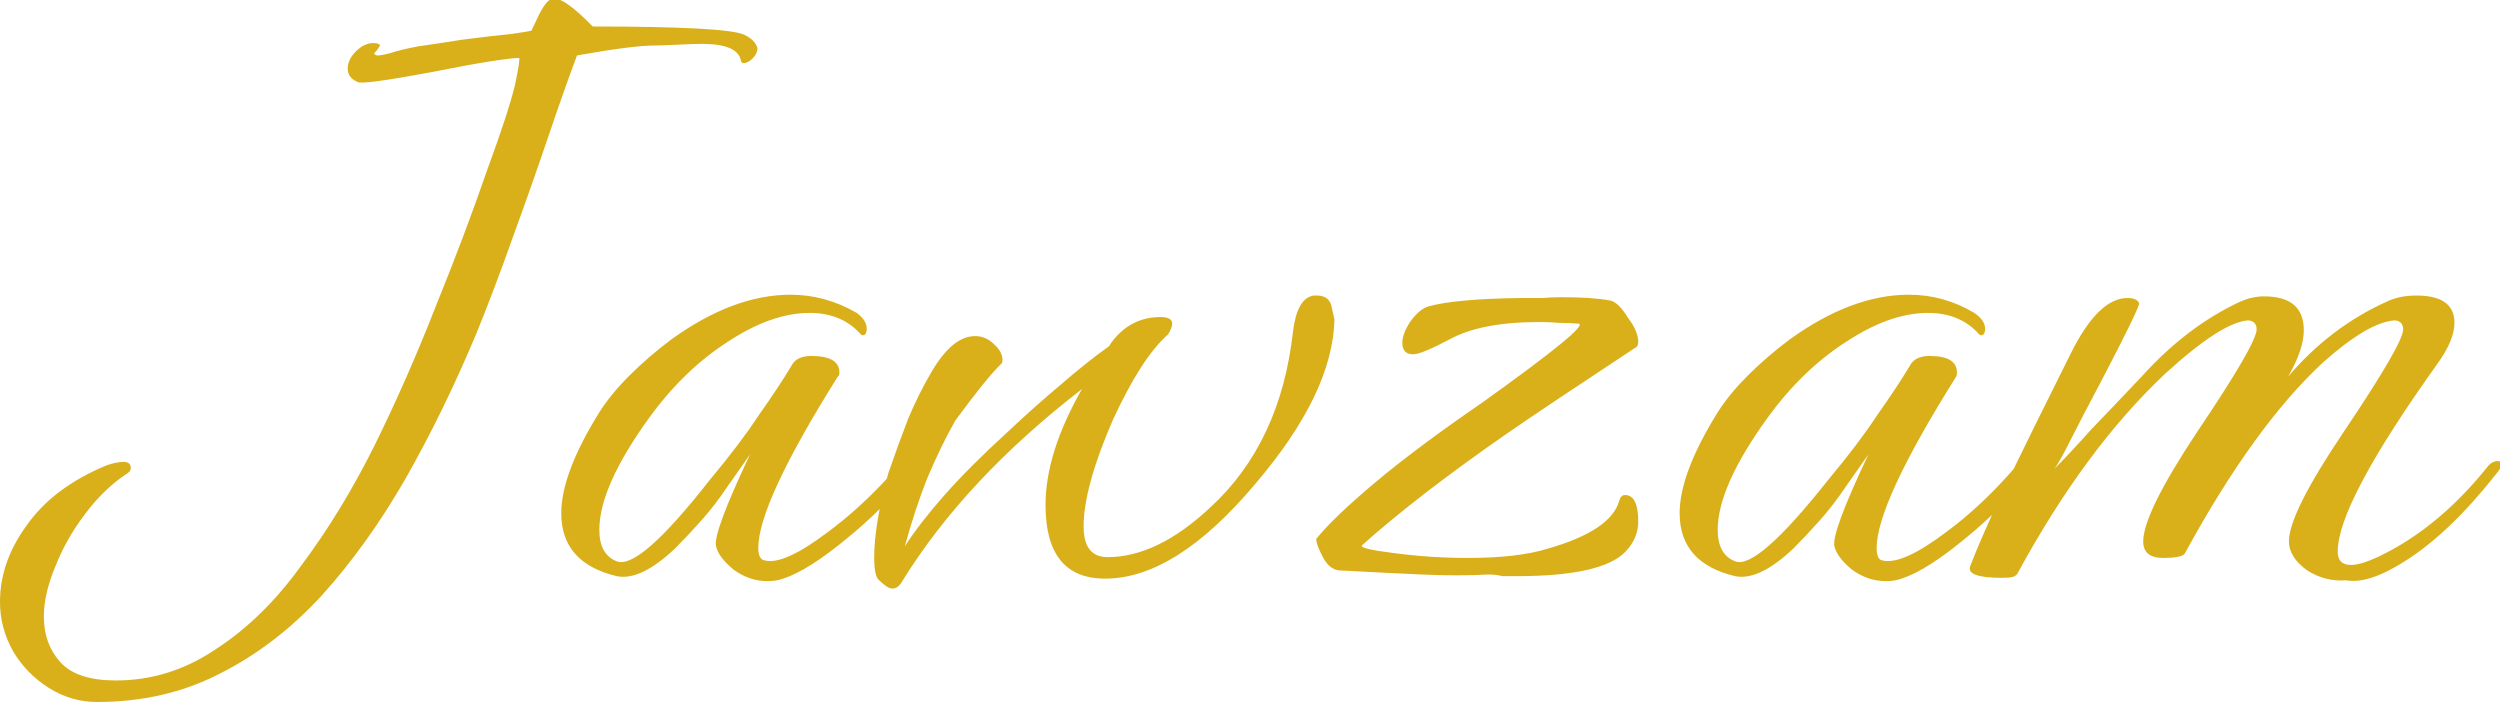
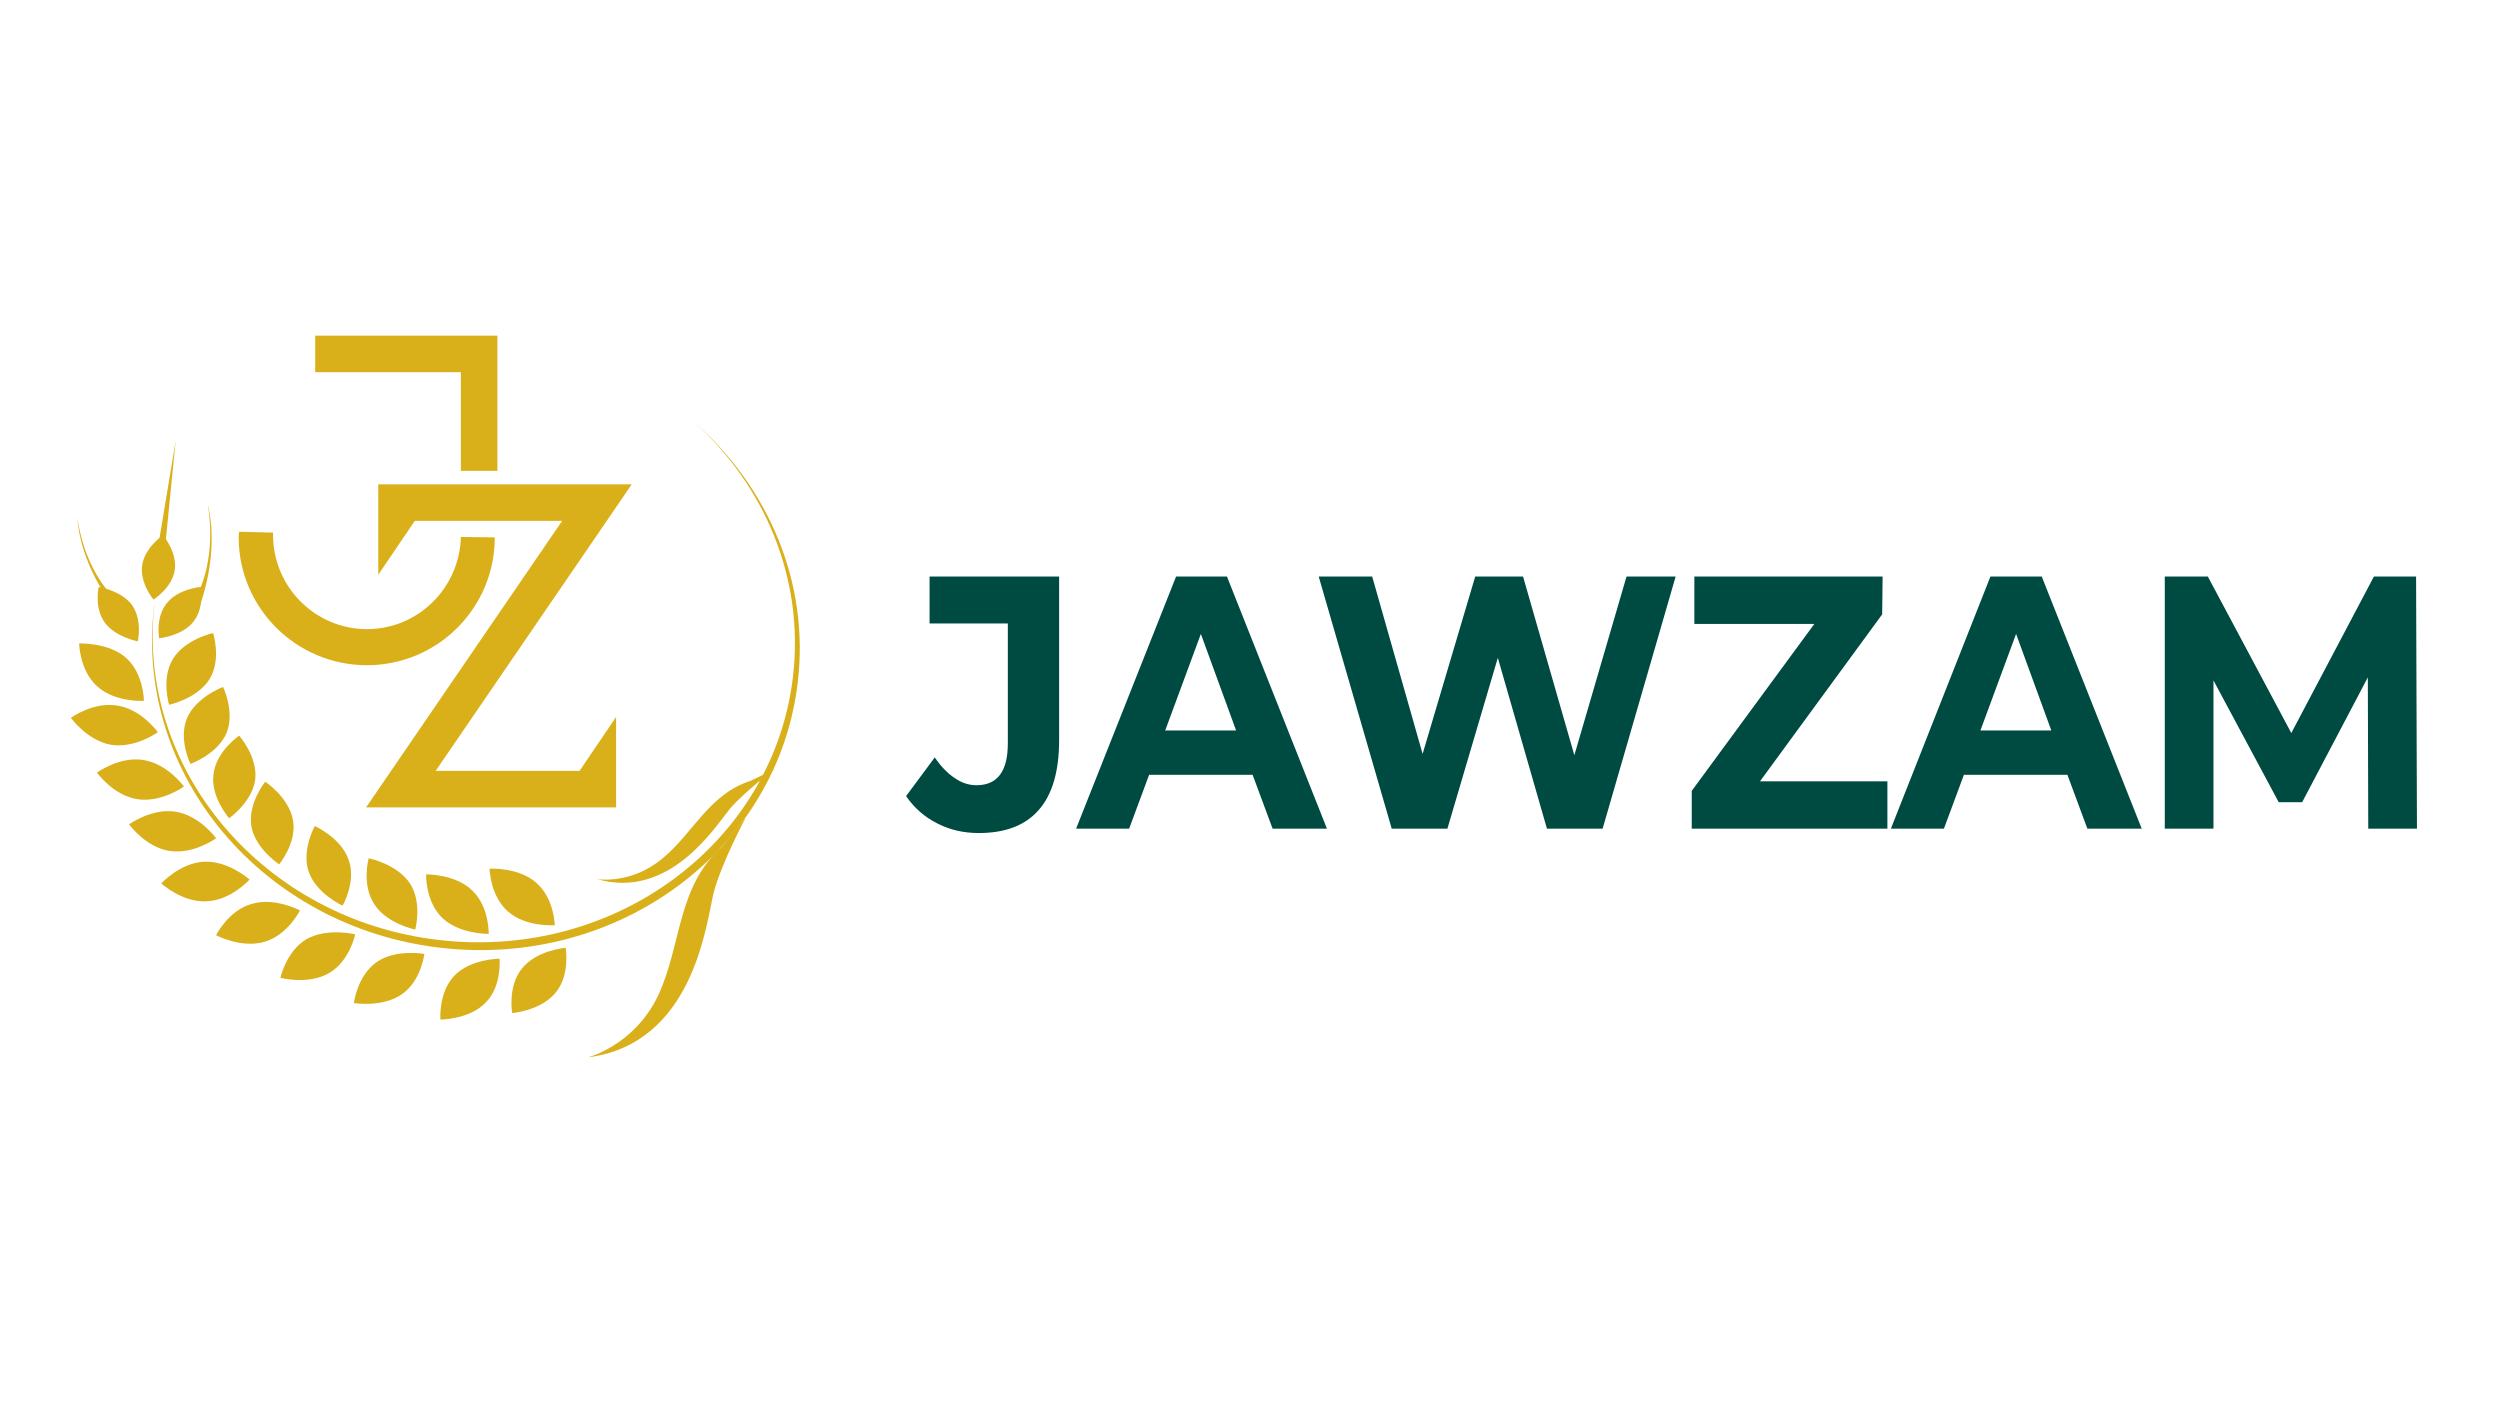
- <svg xmlns="http://www.w3.org/2000/svg" version="1.2" viewBox="0 0 302 85" width="302" height="85">
+ <svg xmlns="http://www.w3.org/2000/svg" version="1.2" viewBox="0 0 575 324" width="575" height="324">
  <style>
- 		.s0 { fill: #d9b01a } 
+ 		.s0 { fill: #004b41 } 
+ 		.s1 { fill: #d9b01a } 
	</style>
-   <path id="Jawzam" class="s0" aria-label="Jawzam" d="m11.7 84.8q-3.1 0-5.8-1.7-2.7-1.7-4.3-4.4-1.6-2.8-1.6-6 0-4.8 3.2-9.2 3.2-4.6 9.7-7.3 1.2-0.4 2-0.4 0.9 0 0.9 0.7 0 0.5-0.6 0.8-2.8 1.9-5 4.9-2.2 2.9-3.5 6.2-1.4 3.3-1.4 6.1 0 3.3 2 5.5 2 2.2 6.7 2.2 6.5 0 12.1-3.8 5.7-3.7 10.3-10.1 4.8-6.4 8.8-14.4 4-8.1 7.4-16.8 3.5-8.6 6.3-16.7 2.5-6.8 3.3-10.1 0.7-3.3 0.5-3.3-0.8 0-3.4 0.4-2.6 0.4-7.1 1.3-8.6 1.6-9 1.2-1.2-0.5-1.2-1.6 0-1.1 1-2.1 1-1 2.1-1 0.4 0 0.6 0.1l0.2 0.1q0 0.2-0.4 0.7-0.3 0.3-0.3 0.4 0.2 0.2 0.4 0.2 0.5 0 1.6-0.3 1.2-0.4 3.3-0.8 2.2-0.3 5.3-0.8 3.9-0.5 6-0.7 2.1-0.3 2.4-0.4l0.9-1.9q1-2 1.8-2 1.4 0 4.7 3.4 16.2 0 18.3 1 1.3 0.6 1.6 1.6 0 0.9-1 1.6-0.9 0.5-1-0.1-0.4-2-4.7-2-1 0-3 0.1-2 0.1-2.8 0.1-2.6 0-9.3 1.2-1.5 4-3.5 9.9-2 5.9-4.3 12.2-2.2 6.2-4.4 11.6-3.9 9.3-8.5 17.4-4.6 8-10.1 14.1-5.6 6.1-12.4 9.5-6.6 3.4-14.8 3.4zm81-14.6q-2.2 0-4.1-1.4-1.8-1.5-2.1-2.8-0.4-1.6 4.1-11.1l-2.6 3.7q-1.6 2.4-3.3 4.3-1.7 1.9-3.1 3.3-4.2 4-7.1 3.4-6.7-1.6-6.7-7.6 0-4.8 4.6-12.2 1.4-2.2 3.6-4.4 2.3-2.3 5.1-4.4 7.5-5.4 14.4-5.4 4.2 0 8 2.2 1.2 0.9 1.2 1.9 0 0.8-0.5 0.8-0.1 0-0.2-0.1-2.3-2.6-6.2-2.6-4.6 0-9.9 3.5-5.3 3.4-9.5 9.2-6 8.3-6 13.5 0 3 2.1 3.8 2.7 1.1 11.3-9.9 3.6-4.3 5.9-7.8 2.4-3.4 3.9-5.9 0.6-1.2 2.4-1.2 3.4 0 3.4 2 0 0.4-0.2 0.5-9.6 15.3-9.6 20.7 0 1.4 0.8 1.5 2.3 0.6 7.7-3.5 6.6-4.9 12.4-13 1.2-1.6 2.2-1.6 0.3 0 0.3 0.2 0 0.6-1 2.1-2.3 3.7-5.2 6.9-2.8 3.2-6.2 6-4.9 4.1-8 5.1-0.8 0.3-1.9 0.3zm15.1 0.9q-0.6 0-1.7-1.1-0.5-0.6-0.5-2.6 0-4.1 1.7-10.2 1.2-3.5 2.4-6.6 1.3-3.1 2.9-5.8 2.5-4.2 5.2-4.2 1.3 0 2.3 1 1 0.9 1 1.9 0 0.3-0.1 0.4-1.7 1.6-5.6 6.9-1.8 3.2-3.4 7-1.5 3.8-2.7 8.2 1.8-2.8 4.8-6.2 3.1-3.5 7.6-7.6 3.4-3.2 6.4-5.7 3.1-2.7 5.9-4.7 0-0.1 0.1-0.1v-0.1q2.3-3.3 6.1-3.3 1.4 0 1.4 0.8 0 0.5-0.5 1.3-3.2 2.8-6.7 10.4-3.5 8.1-3.5 12.8 0 3.7 2.9 3.7 6 0 12.4-6 8.5-7.8 10-21.3 0.5-4 2.5-4.3h0.4q1.3 0 1.7 1.1l0.4 1.8q-0.2 8.9-9.6 19.9-9.6 11.4-18.1 11.4-7.2 0-7.2-8.9 0-6.3 4.4-14-14.1 10.9-21.7 23.2-0.5 0.9-1.2 0.9zm75.4-1.5q-0.8 0-1.7 0-0.8-0.2-1.7-0.2-3.5 0.2-8.1 0-4.4-0.2-10-0.5-1.3-0.2-2.1-2-0.6-1.2-0.6-1.8 2.1-2.6 7.1-6.8 5-4.2 13-9.7 13-9.3 11.6-9.5-1.2-0.1-2.4-0.1-1.1-0.1-2.3-0.1-7.1 0-10.9 2.1-3.4 1.8-4.4 1.8-1.3 0-1.3-1.4 0-1.1 1-2.6 1.1-1.5 2.2-1.8 3.3-0.9 11.1-1 1.3 0 2.6 0 1.2-0.1 2.3-0.1 3.8 0 5.9 0.4 1 0.2 2.1 2 1.3 1.7 1.3 3 0 0.4-0.2 0.6-5.3 3.5-9.2 6.1-3.9 2.6-6.5 4.4-10.8 7.5-17.5 13.5-0.2 0.4 3.8 0.9 4.5 0.6 9 0.6 6 0 9.6-1.1 7.7-2.2 8.7-5.8 0.2-0.7 0.7-0.7 1.6 0 1.6 3.2 0 2-1.5 3.6-2.8 3-13.2 3zm44.6 0.6q-2.2 0-4.1-1.4-1.8-1.5-2.1-2.8-0.4-1.6 4.1-11.1l-2.6 3.7q-1.6 2.4-3.3 4.3-1.7 1.9-3.1 3.3-4.2 4-7.1 3.4-6.7-1.6-6.7-7.6 0-4.8 4.6-12.2 1.4-2.2 3.6-4.4 2.3-2.3 5.1-4.4 7.5-5.4 14.4-5.4 4.2 0 7.9 2.2 1.3 0.9 1.3 1.9 0 0.8-0.5 0.8-0.1 0-0.2-0.1-2.3-2.6-6.2-2.6-4.6 0-9.9 3.5-5.3 3.4-9.5 9.2-6 8.3-6 13.5 0 3 2.1 3.8 2.6 1.1 11.3-9.9 3.6-4.3 5.9-7.8 2.4-3.4 3.9-5.9 0.6-1.2 2.4-1.2 3.3 0 3.3 2 0 0.4-0.1 0.5-9.6 15.3-9.6 20.7 0 1.4 0.7 1.5 2.4 0.6 7.8-3.5 6.6-4.9 12.3-13 1.3-1.6 2.3-1.6 0.3 0 0.3 0.2 0 0.6-1 2.1-2.3 3.7-5.2 6.9-2.8 3.2-6.2 6-4.9 4.1-8 5.1-0.8 0.3-1.9 0.3zm55.6-0.1q-2.5 0.2-4.7-1.2-2.2-1.6-2.2-3.5 0-3.4 6.6-13.2 7.2-10.7 7.2-12.4 0-1-1-1.1-3.2 0.2-8.7 5.1-8.3 7.7-16.7 23.1-0.4 0.5-2.6 0.5-2.4 0-2.4-2 0-3.4 6.5-13.2 7.2-10.7 7.2-12.4 0-1-1-1.1-3.2 0.2-10 6.4-9.7 9.1-17.9 24.2-0.2 0.3-0.6 0.4-0.3 0.1-1.3 0.1-4.3 0-3.8-1.4 1.2-3.2 4.2-9.6 3.1-6.4 8-16.2 3.3-6.6 6.8-6.6 1.1 0 1.4 0.6 0.2 0.3-4.6 9.5-2.4 4.5-3.7 7.1-1.3 2.6-1.9 3.4 1.9-1.9 4.4-4.7 2.7-2.8 6.1-6.4 5.5-6.1 12-9.1 1.4-0.6 2.8-0.6 4.8 0 4.8 4.1 0 2.3-1.9 5.6 5.1-6 12-9.1 1.5-0.7 3.5-0.7 4.6 0 4.6 3.3 0 2.1-2.1 5-12 16.8-12 22.6 0 1.2 0.8 1.5 1.6 0.7 6.3-2 5.9-3.4 10.9-9.6 0.6-0.8 1.3-0.8 0.5 0 0.5 0.3 0 0.5-0.7 1.3-5.6 7.1-11 10.5-4.4 2.8-7.1 2.3z" />
+   <g id="Layer_3">
+     <g id="Layer">
+       <path id="Layer" class="s0" d="m213.8 143.4h18v27.6q0 9.6-7.2 9.6-2.7 0-5.1-1.7-2.4-1.6-4.5-4.7l-6.6 8.9q2.8 4.1 7.2 6.3 4.3 2.2 9.5 2.2 9.2 0 13.8-5.3 4.7-5.3 4.7-16.1v-37.6h-29.8z" />
+       <path id="Layer" fill-rule="evenodd" class="s0" d="m282.2 132.6l23 58h-12.5l-4.6-12.4h-23.8l-4.6 12.4h-12.2l23-58zm2.1 35.4l-8.1-22.2-8.2 22.2z" />
+       <path id="Layer" class="s0" d="m362.1 173.7l-11.8-41.1h-11l-12.1 40.8-11.6-40.8h-12.3l16.8 58h12.8l11.6-39.3 11.3 39.3h12.8l16.8-58h-11.3z" />
+       <path id="Layer" class="s0" d="m432.9 141.3l0.1-8.7h-43.3v10.9h27.6l-28.2 38.4v8.7h45v-10.9h-29.3z" />
+       <path id="Layer" fill-rule="evenodd" class="s0" d="m469.6 132.6l23 58h-12.5l-4.6-12.4h-23.8l-4.6 12.4h-12.2l22.9-58zm2.2 35.4l-8.1-22.2-8.2 22.2z" />
+       <path id="Layer" class="s0" d="m555.9 190.6l-0.2-58h-9.7l-19 36-19.2-36h-9.9v58h11.2v-34.1l15 28h5.4l15.1-28.7 0.1 34.8z" />
+     </g>
+     <g id="Layer">
+       <path id="Layer" class="s1" d="m100.2 177.3l45.1-65.9h-49.9-8.4v8.4 12.4l8.4-12.4h33.9l-45.1 65.9h49 8.5v-8.4-12.4l-8.4 12.4z" />
+       <path id="Layer" class="s1" d="m106 108.3h8.4v-22.7-8.4h-8.4-33.5v8.4h33.5z" />
+       <path id="Layer" class="s1" d="m113.8 123.6l-7.8-0.1c-0.3 11.7-9.8 21.2-21.6 21.2-11.9 0-21.6-9.7-21.6-21.7q0-0.2 0-0.5l-7.8-0.2q-0.1 0.6-0.1 1.3c0 16.2 13.2 29.4 29.5 29.4 16.2 0 29.4-13.1 29.4-29.4z" />
+     </g>
+     <g id="XMLID_8_">
+       <g id="Layer">
+         <g id="XMLID_318_">
+           <path id="Layer" class="s1" d="m182.4 155.5c-4.4 38.2-40.8 65.4-81.4 60.7-40.3-4.6-69.6-39.1-65.5-77q-0.1 0.3-0.1 0.6c-4.4 38.5 25.1 73.5 66 78.2 41 4.7 77.7-22.7 82.1-61.2 2.7-23-6.9-44.8-23.7-59.6 16.1 14.6 25.2 35.9 22.6 58.3z" />
+         </g>
+         <path id="XMLID_317_" class="s1" d="m116.9 209.7c4.1 3.6 10.7 3.1 10.7 3.1 0 0-0.1-6.2-4.3-9.8-4.1-3.6-10.7-3.2-10.7-3.2 0 0 0.1 6.3 4.3 9.9z" />
+         <path id="XMLID_316_" class="s1" d="m127.8 228.3c3.4-4.1 2.3-10.3 2.3-10.3 0 0-6.6 0.5-10 4.7-3.4 4.1-2.3 10.3-2.3 10.3 0 0 6.6-0.5 10-4.7z" />
+         <path id="XMLID_315_" class="s1" d="m101.8 211.2c4 3.7 10.6 3.6 10.6 3.6 0 0 0.2-6.2-3.8-10-3.9-3.8-10.6-3.7-10.6-3.7 0 0-0.2 6.3 3.8 10.1z" />
+         <path id="XMLID_314_" class="s1" d="m111.7 230.6c3.8-3.8 3.2-10.1 3.2-10.1 0 0-6.6 0-10.4 3.9-3.7 3.9-3.2 10.1-3.2 10.1 0 0 6.7 0 10.4-3.9z" />
+         <path id="XMLID_313_" class="s1" d="m86.1 208c2.9 4.5 9.4 5.8 9.4 5.8 0 0 1.7-6.1-1.2-10.6-3-4.5-9.5-5.8-9.5-5.8 0 0-1.7 6 1.3 10.6z" />
+         <path id="XMLID_312_" class="s1" d="m92.4 228.7c4.5-3.1 5.2-9.3 5.2-9.3 0 0-6.6-1.2-11 1.9-4.5 3.2-5.2 9.4-5.2 9.4 0 0 6.5 1.1 11-2z" />
+         <path id="XMLID_311_" class="s1" d="m71 200.5c1.8 5.1 7.8 7.8 7.8 7.8 0 0 3.2-5.5 1.4-10.5-1.7-5.1-7.8-7.8-7.8-7.8 0 0-3.1 5.5-1.4 10.5z" />
+         <path id="XMLID_310_" class="s1" d="m75.7 223.8c4.7-2.7 6-8.9 6-8.9 0 0-6.4-1.6-11.2 1.1-4.7 2.8-6 8.9-6 8.9 0 0 6.4 1.7 11.2-1.1z" />
+         <path id="XMLID_309_" class="s1" d="m60.9 216.6c5.3-1.6 8.1-7.2 8.1-7.2 0 0-5.8-3.1-11.1-1.5-5.4 1.5-8.2 7.2-8.2 7.2 0 0 5.8 3.1 11.2 1.5z" />
+         <path id="XMLID_308_" class="s1" d="m47.5 207.3c5.6-0.2 9.9-5 9.9-5 0 0-4.9-4.4-10.5-4.1-5.6 0.3-9.8 5-9.8 5 0 0 4.8 4.4 10.4 4.1z" />
+         <path id="XMLID_307_" class="s1" d="m38.9 195.7c5.6 0.9 10.8-2.9 10.8-2.9 0 0-3.7-5.2-9.3-6.1-5.5-0.9-10.7 2.9-10.7 2.9 0 0 3.7 5.2 9.2 6.1z" />
+         <path id="XMLID_306_" class="s1" d="m67.4 188.7c-0.9-5.3-6.4-8.9-6.4-8.9 0 0-4 4.9-3.2 10.2 0.9 5.2 6.4 8.8 6.4 8.8 0 0 4.1-4.9 3.2-10.1z" />
+         <path id="XMLID_305_" class="s1" d="m58.7 179.3c0.6-5.3-3.7-10.1-3.7-10.1 0 0-5.3 3.6-5.9 8.9-0.7 5.2 3.6 10.1 3.6 10.1 0 0 5.3-3.7 6-8.9z" />
+         <path id="XMLID_304_" class="s1" d="m31.5 183.8c5.6 0.9 10.8-2.9 10.8-2.9 0 0-3.7-5.2-9.3-6.1-5.5-0.9-10.7 2.9-10.7 2.9 0 0 3.7 5.2 9.2 6.1z" />
+         <path id="XMLID_303_" class="s1" d="m52.1 168.6c2-4.9-0.8-10.6-0.8-10.6 0 0-6.2 2.3-8.3 7.2-2 4.9 0.8 10.5 0.8 10.5 0 0 6.2-2.2 8.3-7.1z" />
+         <path id="XMLID_302_" class="s1" d="m25.5 171.3c5.6 0.9 10.8-2.9 10.8-2.9 0 0-3.7-5.2-9.2-6.1-5.6-1-10.8 2.8-10.8 2.8 0 0 3.7 5.2 9.2 6.2z" />
+         <path id="XMLID_301_" class="s1" d="m22.4 157.9c4.1 3.7 10.7 3.3 10.7 3.3 0 0 0-6.2-4.1-9.9-4.1-3.6-10.8-3.3-10.8-3.3 0 0 0.1 6.3 4.2 9.9z" />
+         <path id="XMLID_300_" class="s1" d="m44.4 143.1c2.7-3.3 1.8-8.1 1.8-8.1 0 0-5.2 0.4-7.8 3.7-2.7 3.2-1.8 8.1-1.8 8.1 0 0 5.2-0.5 7.8-3.7z" />
+         <path id="XMLID_299_" class="s1" d="m40.2 131.1c0.6-4.1-2.7-8-2.7-8 0 0-4.2 2.8-4.8 6.9-0.6 4.1 2.6 7.9 2.6 7.9 0 0 4.3-2.7 4.9-6.8z" />
+         <path id="XMLID_298_" class="s1" d="m30.4 139.2c-2.5-3.4-7.7-4.2-7.7-4.2 0 0-1.1 4.8 1.4 8.2 2.5 3.4 7.6 4.3 7.6 4.3 0 0 1.1-4.8-1.3-8.3z" />
+         <path id="XMLID_297_" class="s1" d="m48.2 156.2c2.8-4.6 0.8-10.6 0.8-10.6 0 0-6.4 1.4-9.2 5.9-2.8 4.6-0.9 10.6-0.9 10.6 0 0 6.5-1.4 9.3-5.9z" />
+         <path id="XMLID_296_" class="s1" d="m135.2 243.2c0 0 10.7-2.7 16.2-14.3 5.4-11.6 4.3-25 14.7-34.2l5.4-6.6c0 0-5.6 10.4-7.4 17.4-1.7 7.1-4.6 34.6-28.9 37.7z" />
+         <path id="XMLID_295_" class="s1" d="m137.3 202.2c0 0 7.8 1.3 15-4.7 7.2-5.9 10.7-14.8 20.3-17.9l5.6-2.7c0 0-6.9 5.1-10.3 9.1-3.4 4.1-13.8 21-30.6 16.2z" />
+         <path id="XMLID_294_" class="s1" d="m25.8 139.1c0 0-7.4-9.2-8-20.2 0 0 1.1 12 9.3 19.4q0.3 0.3 0.6 0.6c8.8 7.4-1.9 0.2-1.9 0.2z" />
+         <path id="XMLID_293_" class="s1" d="m45.9 139.4c0 0 4.8-11.9 1.8-23.8 0 0 2.9 13.1-3.5 23.3q-0.2 0.4-0.5 0.7c-6.9 10.3 2.2-0.2 2.2-0.2z" />
+         <path id="XMLID_292_" class="s1" d="m36.4 125.5l4-24.1-2.5 25.2z" />
+       </g>
+     </g>
+   </g>
</svg>
